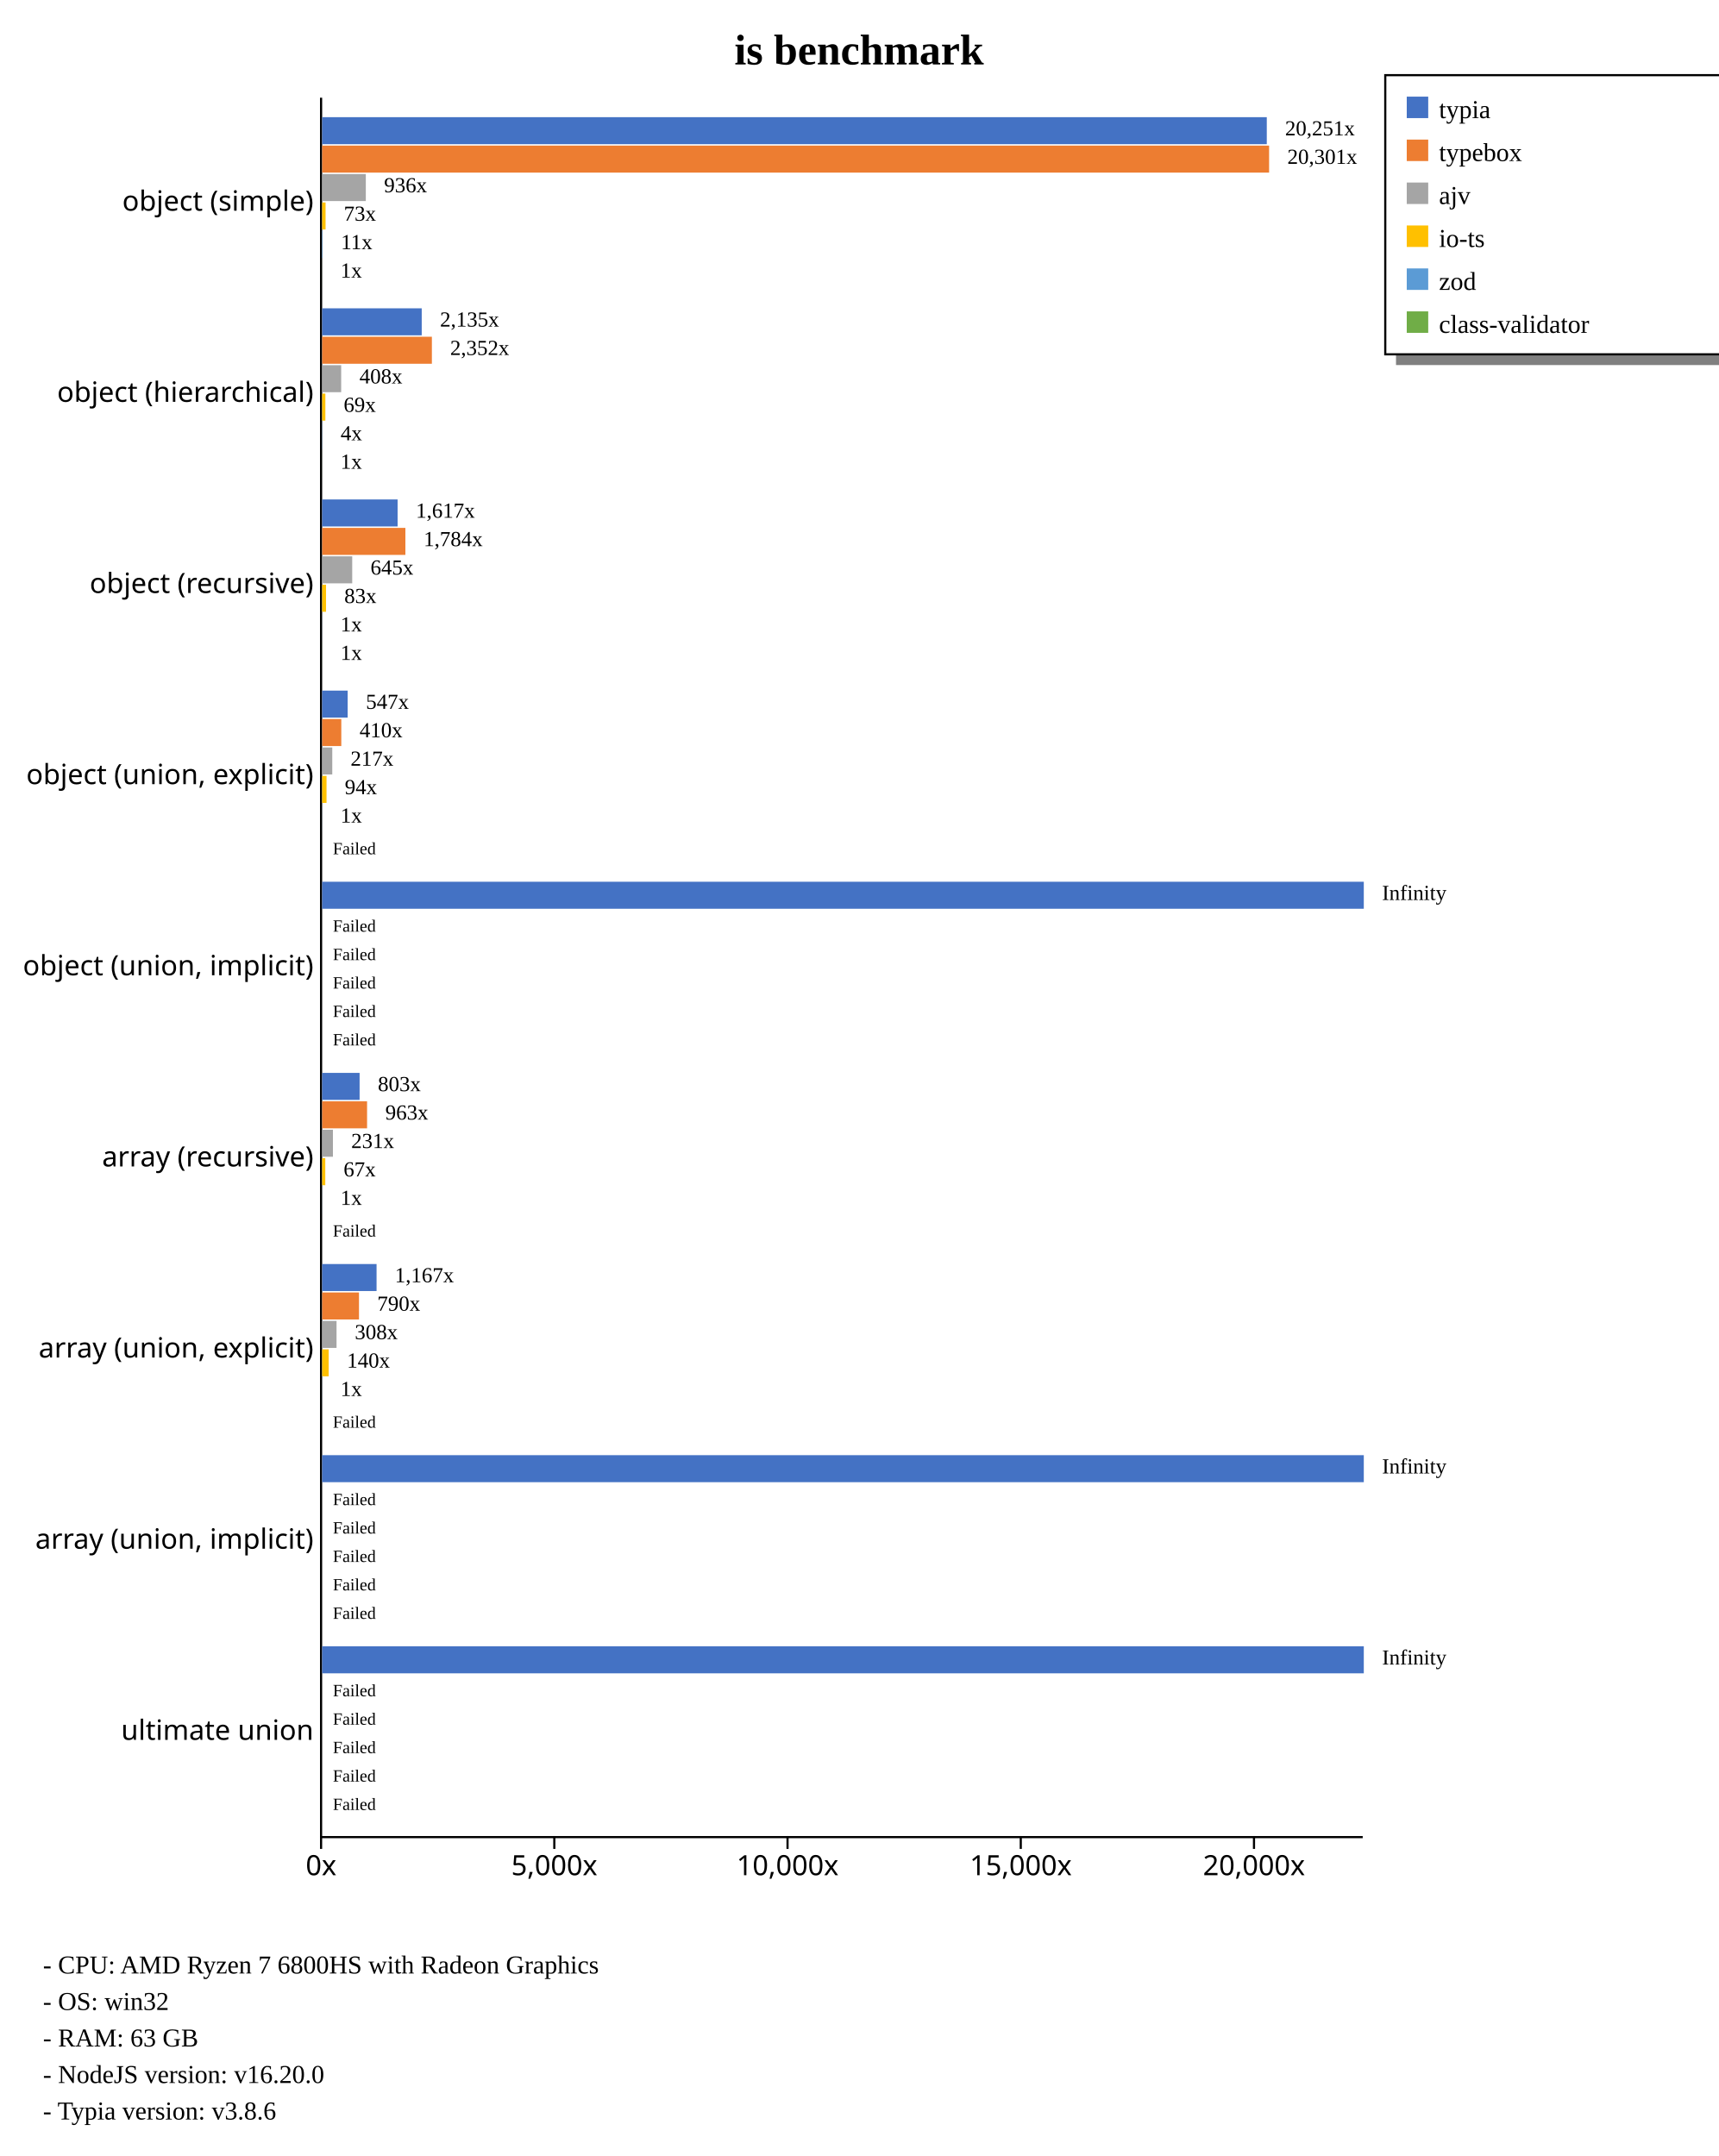
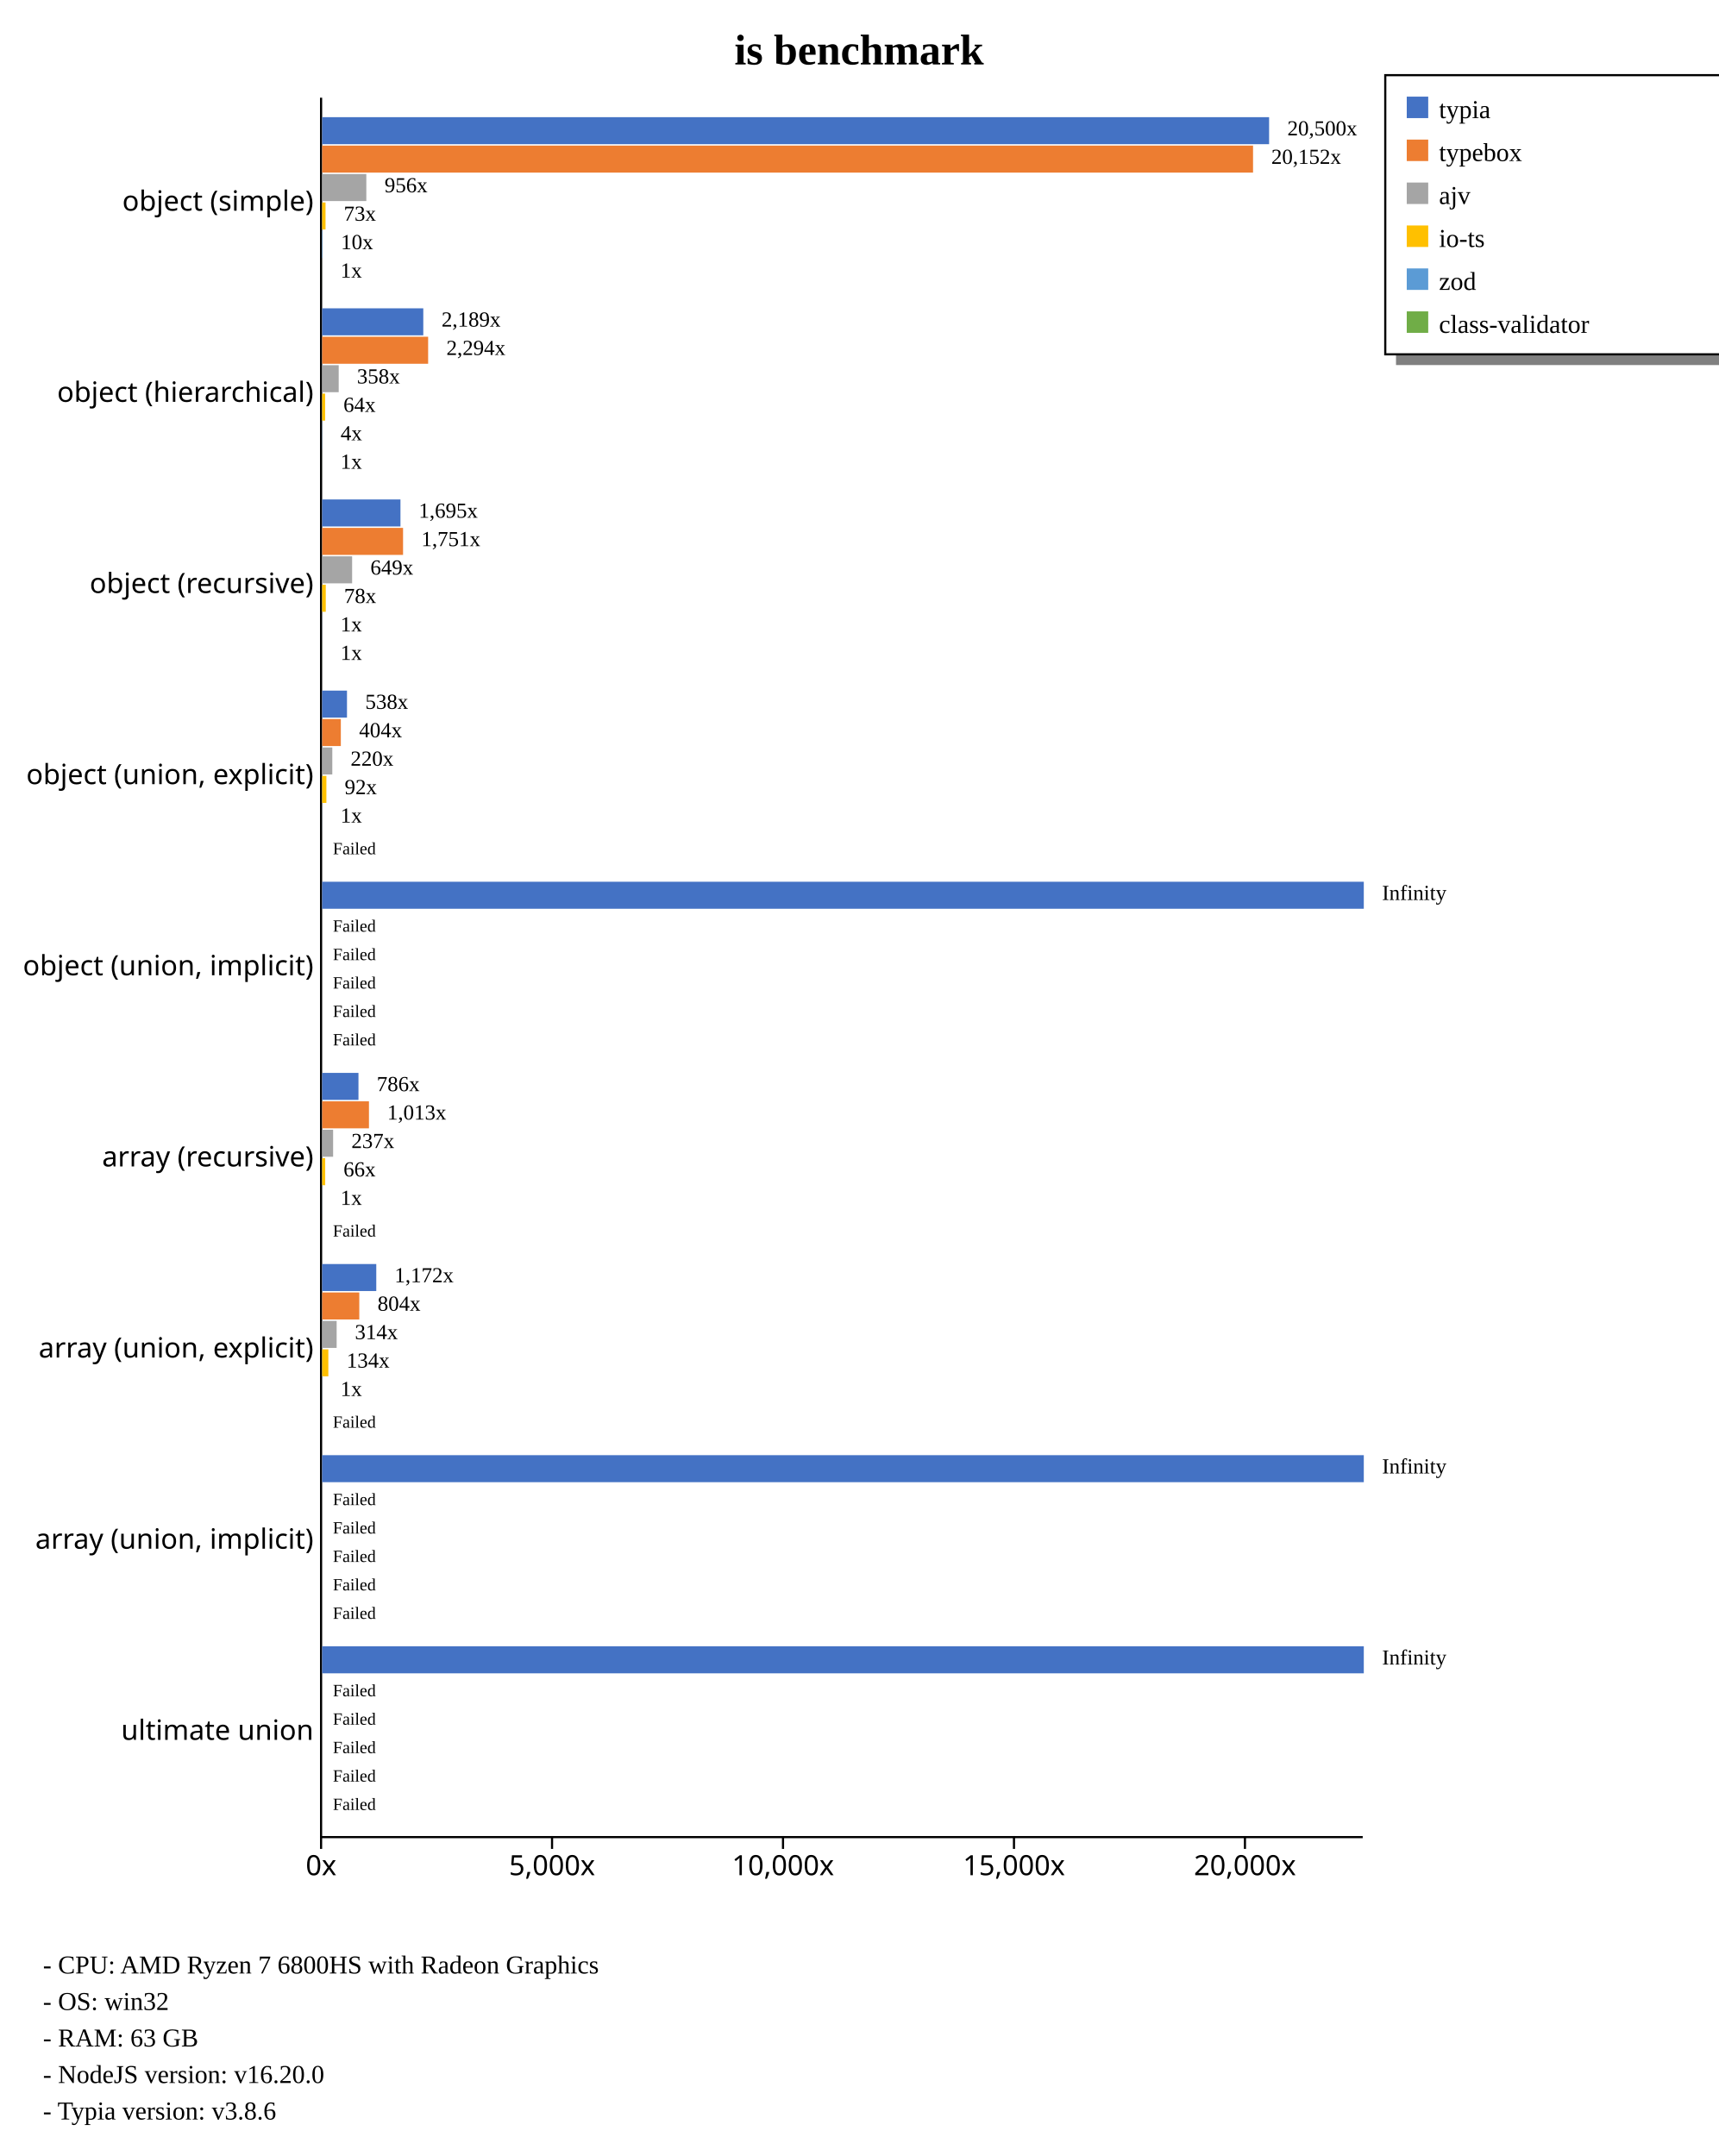
<svg xmlns="http://www.w3.org/2000/svg" width="800" height="1004" style="background-color: white;">
  <g class="y axis" transform="translate(149,45)" fill="none" font-size="10" font-family="sans-serif" text-anchor="end" style="font-size: 13px;">
    <path class="domain" stroke="currentColor" d="M0.5,0.5V810.5" />
    <g class="tick" opacity="1" transform="translate(0,48.95604)" style="font-size: 13px;">
      <line stroke="currentColor" x2="0" />
      <text fill="currentColor" x="-3" dy="0.32em">object (simple)    </text>
    </g>
    <g class="tick" opacity="1" transform="translate(0,137.967)" style="font-size: 13px;">
      <line stroke="currentColor" x2="0" />
      <text fill="currentColor" x="-3" dy="0.32em">object (hierarchical)    </text>
    </g>
    <g class="tick" opacity="1" transform="translate(0,226.978)" style="font-size: 13px;">
      <line stroke="currentColor" x2="0" />
      <text fill="currentColor" x="-3" dy="0.32em">object (recursive)    </text>
    </g>
    <g class="tick" opacity="1" transform="translate(0,315.989)" style="font-size: 13px;">
      <line stroke="currentColor" x2="0" />
      <text fill="currentColor" x="-3" dy="0.32em">object (union, explicit)    </text>
    </g>
    <g class="tick" opacity="1" transform="translate(0,405)" style="font-size: 13px;">
      <line stroke="currentColor" x2="0" />
      <text fill="currentColor" x="-3" dy="0.32em">object (union, implicit)    </text>
    </g>
    <g class="tick" opacity="1" transform="translate(0,494.011)" style="font-size: 13px;">
      <line stroke="currentColor" x2="0" />
      <text fill="currentColor" x="-3" dy="0.32em">array (recursive)    </text>
    </g>
    <g class="tick" opacity="1" transform="translate(0,583.022)" style="font-size: 13px;">
      <line stroke="currentColor" x2="0" />
      <text fill="currentColor" x="-3" dy="0.32em">array (union, explicit)    </text>
    </g>
    <g class="tick" opacity="1" transform="translate(0,672.033)" style="font-size: 13px;">
      <line stroke="currentColor" x2="0" />
      <text fill="currentColor" x="-3" dy="0.32em">array (union, implicit)    </text>
    </g>
    <g class="tick" opacity="1" transform="translate(0,761.044)" style="font-size: 13px;">
      <line stroke="currentColor" x2="0" />
      <text fill="currentColor" x="-3" dy="0.32em">ultimate union    </text>
    </g>
  </g>
  <g class="x axis" transform="translate(149,855)" fill="none" font-size="10" font-family="sans-serif" text-anchor="middle" style="font-size: 13px;">
    <path class="domain" stroke="currentColor" d="M0.5,0.5H485.5" />
    <g class="tick" opacity="1" transform="translate(0.5,0)" style="font-size: 13px;">
      <line stroke="currentColor" y2="6" />
      <text fill="currentColor" y="9" dy="0.71em">0x</text>
    </g>
-     <g class="tick" opacity="1" transform="translate(109.094,0)" style="font-size: 13px;">
+     <g class="tick" opacity="1" transform="translate(108.0409,0)" style="font-size: 13px;">
      <line stroke="currentColor" y2="6" />
      <text fill="currentColor" y="9" dy="0.71em">5,000x</text>
    </g>
-     <g class="tick" opacity="1" transform="translate(217.688,0)" style="font-size: 13px;">
+     <g class="tick" opacity="1" transform="translate(215.5818,0)" style="font-size: 13px;">
      <line stroke="currentColor" y2="6" />
      <text fill="currentColor" y="9" dy="0.71em">10,000x</text>
    </g>
-     <g class="tick" opacity="1" transform="translate(326.282,0)" style="font-size: 13px;">
+     <g class="tick" opacity="1" transform="translate(323.1228,0)" style="font-size: 13px;">
      <line stroke="currentColor" y2="6" />
      <text fill="currentColor" y="9" dy="0.71em">15,000x</text>
    </g>
-     <g class="tick" opacity="1" transform="translate(434.876,0)" style="font-size: 13px;">
+     <g class="tick" opacity="1" transform="translate(430.6637,0)" style="font-size: 13px;">
      <line stroke="currentColor" y2="6" />
      <text fill="currentColor" y="9" dy="0.71em">20,000x</text>
    </g>
  </g>
  <text transform="translate(400, 30)" style="text-anchor: middle; font-size: 20px; font-weight: bold;">is benchmark</text>
  <rect x="650" y="165" width="230" height="5" fill="gray" />
  <rect x="645" y="35" width="230" height="130" fill="none" stroke="black" />
  <rect x="655" y="45" width="10" height="10" style="fill: #4472c4;" />
  <text x="670" y="55" style="font-size: 12px;">typia</text>
  <rect x="655" y="65" width="10" height="10" style="fill: #ed7d31;" />
  <text x="670" y="75" style="font-size: 12px;">typebox</text>
  <rect x="655" y="85" width="10" height="10" style="fill: #a5a5a5;" />
  <text x="670" y="95" style="font-size: 12px;">ajv</text>
  <rect x="655" y="105" width="10" height="10" style="fill: #ffc000;" />
  <text x="670" y="115" style="font-size: 12px;">io-ts</text>
  <rect x="655" y="125" width="10" height="10" style="fill: #5b9bd5;" />
  <text x="670" y="135" style="font-size: 12px;">zod</text>
  <rect x="655" y="145" width="10" height="10" style="fill: #70ad47;" />
  <text x="670" y="155" style="font-size: 12px;">class-validator</text>
  <text x="20" y="919" style="font-size: 12px;">  - CPU: AMD Ryzen 7 6800HS with Radeon Graphics</text>
  <text x="20" y="936" style="font-size: 12px;">  - OS: win32</text>
  <text x="20" y="953" style="font-size: 12px;">  - RAM: 63 GB</text>
  <text x="20" y="970" style="font-size: 12px;">  - NodeJS version: v16.20.0</text>
  <text x="20" y="987" style="font-size: 12px;">  - Typia version: v3.8.6</text>
  <g style="font-size: 13px;">
    <g style="font-size: 13px;">
-       <rect x="150" y="54.563" width="439.831" height="12.579" fill="#4472c4" />
-       <rect x="150" y="67.804" width="440.909" height="12.579" fill="#ed7d31" />
-       <rect x="150" y="81.046" width="20.325" height="12.579" fill="#a5a5a5" />
-       <rect x="150" y="94.287" width="1.586" height="12.579" fill="#ffc000" />
-       <rect x="150" y="107.528" width="0.23" height="12.579" fill="#5b9bd5" />
+       <rect x="150" y="54.563" width="440.909" height="12.579" fill="#4472c4" />
+       <rect x="150" y="67.804" width="433.435" height="12.579" fill="#ed7d31" />
+       <rect x="150" y="81.046" width="20.562" height="12.579" fill="#a5a5a5" />
+       <rect x="150" y="94.287" width="1.57" height="12.579" fill="#ffc000" />
+       <rect x="150" y="107.528" width="0.22" height="12.579" fill="#5b9bd5" />
      <rect x="150" y="120.77" width="0.022" height="12.579" fill="#70ad47" />
-       <text class="label" x="598.331" y="63.063" font-size="10px">20,251x</text>
-       <text class="label" x="599.409" y="76.304" font-size="10px">20,301x</text>
-       <text class="label" x="178.825" y="89.546" font-size="10px">936x</text>
-       <text class="label" x="160.086" y="102.787" font-size="10px">73x</text>
-       <text class="label" x="158.73" y="116.028" font-size="10px">11x</text>
+       <text class="label" x="599.409" y="63.063" font-size="10px">20,500x</text>
+       <text class="label" x="591.935" y="76.304" font-size="10px">20,152x</text>
+       <text class="label" x="179.062" y="89.546" font-size="10px">956x</text>
+       <text class="label" x="160.07" y="102.787" font-size="10px">73x</text>
+       <text class="label" x="158.72" y="116.028" font-size="10px">10x</text>
      <text class="label" x="158.522" y="129.27" font-size="10px">1x</text>
-       <text class="label" x="594.831" y="64.563" font-size="8px" />
-       <text class="label" x="595.909" y="77.804" font-size="8px" />
-       <text class="label" x="175.325" y="91.046" font-size="8px" />
-       <text class="label" x="156.586" y="104.287" font-size="8px" />
-       <text class="label" x="155.23" y="117.528" font-size="8px" />
+       <text class="label" x="595.909" y="64.563" font-size="8px" />
+       <text class="label" x="588.435" y="77.804" font-size="8px" />
+       <text class="label" x="175.562" y="91.046" font-size="8px" />
+       <text class="label" x="156.57" y="104.287" font-size="8px" />
+       <text class="label" x="155.22" y="117.528" font-size="8px" />
      <text class="label" x="155.022" y="130.77" font-size="8px" />
    </g>
    <g style="font-size: 13px;">
-       <rect x="150" y="143.574" width="46.36" height="12.579" fill="#4472c4" />
-       <rect x="150" y="156.815" width="51.089" height="12.579" fill="#ed7d31" />
-       <rect x="150" y="170.057" width="8.856" height="12.579" fill="#a5a5a5" />
-       <rect x="150" y="183.298" width="1.491" height="12.579" fill="#ffc000" />
-       <rect x="150" y="196.539" width="0.086" height="12.579" fill="#5b9bd5" />
+       <rect x="150" y="143.574" width="47.087" height="12.579" fill="#4472c4" />
+       <rect x="150" y="156.815" width="49.344" height="12.579" fill="#ed7d31" />
+       <rect x="150" y="170.057" width="7.704" height="12.579" fill="#a5a5a5" />
+       <rect x="150" y="183.298" width="1.385" height="12.579" fill="#ffc000" />
+       <rect x="150" y="196.539" width="0.081" height="12.579" fill="#5b9bd5" />
      <rect x="150" y="209.781" width="0.022" height="12.579" fill="#70ad47" />
-       <text class="label" x="204.86" y="152.074" font-size="10px">2,135x</text>
-       <text class="label" x="209.589" y="165.315" font-size="10px">2,352x</text>
-       <text class="label" x="167.356" y="178.557" font-size="10px">408x</text>
-       <text class="label" x="159.991" y="191.798" font-size="10px">69x</text>
-       <text class="label" x="158.586" y="205.039" font-size="10px">4x</text>
+       <text class="label" x="205.587" y="152.074" font-size="10px">2,189x</text>
+       <text class="label" x="207.844" y="165.315" font-size="10px">2,294x</text>
+       <text class="label" x="166.204" y="178.557" font-size="10px">358x</text>
+       <text class="label" x="159.885" y="191.798" font-size="10px">64x</text>
+       <text class="label" x="158.581" y="205.039" font-size="10px">4x</text>
      <text class="label" x="158.522" y="218.281" font-size="10px">1x</text>
-       <text class="label" x="201.36" y="153.574" font-size="8px" />
-       <text class="label" x="206.089" y="166.815" font-size="8px" />
-       <text class="label" x="163.856" y="180.057" font-size="8px" />
-       <text class="label" x="156.491" y="193.298" font-size="8px" />
-       <text class="label" x="155.086" y="206.539" font-size="8px" />
+       <text class="label" x="202.087" y="153.574" font-size="8px" />
+       <text class="label" x="204.344" y="166.815" font-size="8px" />
+       <text class="label" x="162.704" y="180.057" font-size="8px" />
+       <text class="label" x="156.385" y="193.298" font-size="8px" />
+       <text class="label" x="155.081" y="206.539" font-size="8px" />
      <text class="label" x="155.022" y="219.781" font-size="8px" />
    </g>
    <g style="font-size: 13px;">
-       <rect x="150" y="232.585" width="35.128" height="12.579" fill="#4472c4" />
-       <rect x="150" y="245.826" width="38.753" height="12.579" fill="#ed7d31" />
-       <rect x="150" y="259.068" width="13.999" height="12.579" fill="#a5a5a5" />
-       <rect x="150" y="272.309" width="1.81" height="12.579" fill="#ffc000" />
+       <rect x="150" y="232.585" width="36.462" height="12.579" fill="#4472c4" />
+       <rect x="150" y="245.826" width="37.666" height="12.579" fill="#ed7d31" />
+       <rect x="150" y="259.068" width="13.95" height="12.579" fill="#a5a5a5" />
+       <rect x="150" y="272.309" width="1.684" height="12.579" fill="#ffc000" />
      <rect x="150" y="285.55" width="0.022" height="12.579" fill="#5b9bd5" />
      <rect x="150" y="298.792" width="0.027" height="12.579" fill="#70ad47" />
-       <text class="label" x="193.628" y="241.085" font-size="10px">1,617x</text>
-       <text class="label" x="197.253" y="254.326" font-size="10px">1,784x</text>
-       <text class="label" x="172.499" y="267.568" font-size="10px">645x</text>
-       <text class="label" x="160.31" y="280.809" font-size="10px">83x</text>
+       <text class="label" x="194.962" y="241.085" font-size="10px">1,695x</text>
+       <text class="label" x="196.166" y="254.326" font-size="10px">1,751x</text>
+       <text class="label" x="172.45" y="267.568" font-size="10px">649x</text>
+       <text class="label" x="160.184" y="280.809" font-size="10px">78x</text>
      <text class="label" x="158.522" y="294.05" font-size="10px">1x</text>
      <text class="label" x="158.527" y="307.292" font-size="10px">1x</text>
-       <text class="label" x="190.128" y="242.585" font-size="8px" />
-       <text class="label" x="193.753" y="255.826" font-size="8px" />
-       <text class="label" x="168.999" y="269.068" font-size="8px" />
-       <text class="label" x="156.81" y="282.309" font-size="8px" />
+       <text class="label" x="191.462" y="242.585" font-size="8px" />
+       <text class="label" x="192.666" y="255.826" font-size="8px" />
+       <text class="label" x="168.95" y="269.068" font-size="8px" />
+       <text class="label" x="156.684" y="282.309" font-size="8px" />
      <text class="label" x="155.022" y="295.55" font-size="8px" />
      <text class="label" x="155.027" y="308.792" font-size="8px" />
    </g>
    <g style="font-size: 13px;">
-       <rect x="150" y="321.596" width="11.876" height="12.579" fill="#4472c4" />
-       <rect x="150" y="334.837" width="8.912" height="12.579" fill="#ed7d31" />
-       <rect x="150" y="348.079" width="4.71" height="12.579" fill="#a5a5a5" />
-       <rect x="150" y="361.32" width="2.036" height="12.579" fill="#ffc000" />
+       <rect x="150" y="321.596" width="11.561" height="12.579" fill="#4472c4" />
+       <rect x="150" y="334.837" width="8.696" height="12.579" fill="#ed7d31" />
+       <rect x="150" y="348.079" width="4.724" height="12.579" fill="#a5a5a5" />
+       <rect x="150" y="361.32" width="1.972" height="12.579" fill="#ffc000" />
      <rect x="150" y="374.561" width="0.022" height="12.579" fill="#5b9bd5" />
      <rect x="150" y="387.803" width="0" height="12.579" fill="#70ad47" />
-       <text class="label" x="170.376" y="330.096" font-size="10px">547x</text>
-       <text class="label" x="167.412" y="343.337" font-size="10px">410x</text>
-       <text class="label" x="163.21" y="356.579" font-size="10px">217x</text>
-       <text class="label" x="160.536" y="369.82" font-size="10px">94x</text>
+       <text class="label" x="170.061" y="330.096" font-size="10px">538x</text>
+       <text class="label" x="167.196" y="343.337" font-size="10px">404x</text>
+       <text class="label" x="163.224" y="356.579" font-size="10px">220x</text>
+       <text class="label" x="160.472" y="369.82" font-size="10px">92x</text>
      <text class="label" x="158.522" y="383.061" font-size="10px">1x</text>
      <text class="label" x="158.5" y="396.303" font-size="10px" />
-       <text class="label" x="166.876" y="331.596" font-size="8px" />
-       <text class="label" x="163.912" y="344.837" font-size="8px" />
-       <text class="label" x="159.71" y="358.079" font-size="8px" />
-       <text class="label" x="157.036" y="371.32" font-size="8px" />
+       <text class="label" x="166.561" y="331.596" font-size="8px" />
+       <text class="label" x="163.696" y="344.837" font-size="8px" />
+       <text class="label" x="159.724" y="358.079" font-size="8px" />
+       <text class="label" x="156.972" y="371.32" font-size="8px" />
      <text class="label" x="155.022" y="384.561" font-size="8px" />
      <text class="label" x="155" y="397.803" font-size="8px">Failed</text>
    </g>
    <g style="font-size: 13px;">
      <rect x="150" y="410.607" width="485" height="12.579" fill="#4472c4" />
      <rect x="150" y="423.848" width="0" height="12.579" fill="#ed7d31" />
      <rect x="150" y="437.09" width="0" height="12.579" fill="#a5a5a5" />
      <rect x="150" y="450.331" width="0" height="12.579" fill="#ffc000" />
      <rect x="150" y="463.572" width="0" height="12.579" fill="#5b9bd5" />
      <rect x="150" y="476.814" width="0" height="12.579" fill="#70ad47" />
      <text class="label" x="643.5" y="419.107" font-size="10px">Infinity</text>
      <text class="label" x="158.5" y="432.348" font-size="10px" />
      <text class="label" x="158.5" y="445.59" font-size="10px" />
      <text class="label" x="158.5" y="458.831" font-size="10px" />
      <text class="label" x="158.5" y="472.072" font-size="10px" />
      <text class="label" x="158.5" y="485.314" font-size="10px" />
      <text class="label" x="640" y="420.607" font-size="8px" />
      <text class="label" x="155" y="433.848" font-size="8px">Failed</text>
      <text class="label" x="155" y="447.09" font-size="8px">Failed</text>
      <text class="label" x="155" y="460.331" font-size="8px">Failed</text>
      <text class="label" x="155" y="473.572" font-size="8px">Failed</text>
      <text class="label" x="155" y="486.814" font-size="8px">Failed</text>
    </g>
    <g style="font-size: 13px;">
-       <rect x="150" y="499.618" width="17.438" height="12.579" fill="#4472c4" />
-       <rect x="150" y="512.859" width="20.912" height="12.579" fill="#ed7d31" />
-       <rect x="150" y="526.101" width="5.019" height="12.579" fill="#a5a5a5" />
-       <rect x="150" y="539.342" width="1.452" height="12.579" fill="#ffc000" />
+       <rect x="150" y="499.618" width="16.906" height="12.579" fill="#4472c4" />
+       <rect x="150" y="512.859" width="21.793" height="12.579" fill="#ed7d31" />
+       <rect x="150" y="526.101" width="5.101" height="12.579" fill="#a5a5a5" />
+       <rect x="150" y="539.342" width="1.415" height="12.579" fill="#ffc000" />
      <rect x="150" y="552.583" width="0.022" height="12.579" fill="#5b9bd5" />
      <rect x="150" y="565.825" width="0" height="12.579" fill="#70ad47" />
-       <text class="label" x="175.938" y="508.118" font-size="10px">803x</text>
-       <text class="label" x="179.412" y="521.359" font-size="10px">963x</text>
-       <text class="label" x="163.519" y="534.601" font-size="10px">231x</text>
-       <text class="label" x="159.952" y="547.842" font-size="10px">67x</text>
+       <text class="label" x="175.406" y="508.118" font-size="10px">786x</text>
+       <text class="label" x="180.293" y="521.359" font-size="10px">1,013x</text>
+       <text class="label" x="163.601" y="534.601" font-size="10px">237x</text>
+       <text class="label" x="159.915" y="547.842" font-size="10px">66x</text>
      <text class="label" x="158.522" y="561.083" font-size="10px">1x</text>
      <text class="label" x="158.5" y="574.325" font-size="10px" />
-       <text class="label" x="172.438" y="509.618" font-size="8px" />
-       <text class="label" x="175.912" y="522.859" font-size="8px" />
-       <text class="label" x="160.019" y="536.101" font-size="8px" />
-       <text class="label" x="156.452" y="549.342" font-size="8px" />
+       <text class="label" x="171.906" y="509.618" font-size="8px" />
+       <text class="label" x="176.793" y="522.859" font-size="8px" />
+       <text class="label" x="160.101" y="536.101" font-size="8px" />
+       <text class="label" x="156.415" y="549.342" font-size="8px" />
      <text class="label" x="155.022" y="562.583" font-size="8px" />
      <text class="label" x="155" y="575.825" font-size="8px">Failed</text>
    </g>
    <g style="font-size: 13px;">
-       <rect x="150" y="588.629" width="25.335" height="12.579" fill="#4472c4" />
-       <rect x="150" y="601.87" width="17.149" height="12.579" fill="#ed7d31" />
-       <rect x="150" y="615.112" width="6.698" height="12.579" fill="#a5a5a5" />
-       <rect x="150" y="628.353" width="3.036" height="12.579" fill="#ffc000" />
+       <rect x="150" y="588.629" width="25.198" height="12.579" fill="#4472c4" />
+       <rect x="150" y="601.87" width="17.288" height="12.579" fill="#ed7d31" />
+       <rect x="150" y="615.112" width="6.747" height="12.579" fill="#a5a5a5" />
+       <rect x="150" y="628.353" width="2.876" height="12.579" fill="#ffc000" />
      <rect x="150" y="641.594" width="0.022" height="12.579" fill="#5b9bd5" />
      <rect x="150" y="654.836" width="0" height="12.579" fill="#70ad47" />
-       <text class="label" x="183.835" y="597.129" font-size="10px">1,167x</text>
-       <text class="label" x="175.649" y="610.37" font-size="10px">790x</text>
-       <text class="label" x="165.198" y="623.612" font-size="10px">308x</text>
-       <text class="label" x="161.536" y="636.853" font-size="10px">140x</text>
+       <text class="label" x="183.698" y="597.129" font-size="10px">1,172x</text>
+       <text class="label" x="175.788" y="610.37" font-size="10px">804x</text>
+       <text class="label" x="165.247" y="623.612" font-size="10px">314x</text>
+       <text class="label" x="161.376" y="636.853" font-size="10px">134x</text>
      <text class="label" x="158.522" y="650.094" font-size="10px">1x</text>
      <text class="label" x="158.5" y="663.336" font-size="10px" />
-       <text class="label" x="180.335" y="598.629" font-size="8px" />
-       <text class="label" x="172.149" y="611.87" font-size="8px" />
-       <text class="label" x="161.698" y="625.112" font-size="8px" />
-       <text class="label" x="158.036" y="638.353" font-size="8px" />
+       <text class="label" x="180.198" y="598.629" font-size="8px" />
+       <text class="label" x="172.288" y="611.87" font-size="8px" />
+       <text class="label" x="161.747" y="625.112" font-size="8px" />
+       <text class="label" x="157.876" y="638.353" font-size="8px" />
      <text class="label" x="155.022" y="651.594" font-size="8px" />
      <text class="label" x="155" y="664.836" font-size="8px">Failed</text>
    </g>
    <g style="font-size: 13px;">
      <rect x="150" y="677.64" width="485" height="12.579" fill="#4472c4" />
      <rect x="150" y="690.881" width="0" height="12.579" fill="#ed7d31" />
      <rect x="150" y="704.123" width="0" height="12.579" fill="#a5a5a5" />
      <rect x="150" y="717.364" width="0" height="12.579" fill="#ffc000" />
      <rect x="150" y="730.605" width="0" height="12.579" fill="#5b9bd5" />
      <rect x="150" y="743.847" width="0" height="12.579" fill="#70ad47" />
      <text class="label" x="643.5" y="686.14" font-size="10px">Infinity</text>
      <text class="label" x="158.5" y="699.381" font-size="10px" />
      <text class="label" x="158.5" y="712.623" font-size="10px" />
      <text class="label" x="158.5" y="725.864" font-size="10px" />
      <text class="label" x="158.5" y="739.105" font-size="10px" />
      <text class="label" x="158.5" y="752.347" font-size="10px" />
      <text class="label" x="640" y="687.64" font-size="8px" />
      <text class="label" x="155" y="700.881" font-size="8px">Failed</text>
      <text class="label" x="155" y="714.123" font-size="8px">Failed</text>
      <text class="label" x="155" y="727.364" font-size="8px">Failed</text>
      <text class="label" x="155" y="740.605" font-size="8px">Failed</text>
      <text class="label" x="155" y="753.847" font-size="8px">Failed</text>
    </g>
    <g style="font-size: 13px;">
      <rect x="150" y="766.651" width="485" height="12.579" fill="#4472c4" />
      <rect x="150" y="779.892" width="0" height="12.579" fill="#ed7d31" />
      <rect x="150" y="793.134" width="0" height="12.579" fill="#a5a5a5" />
      <rect x="150" y="806.375" width="0" height="12.579" fill="#ffc000" />
      <rect x="150" y="819.616" width="0" height="12.579" fill="#5b9bd5" />
      <rect x="150" y="832.858" width="0" height="12.579" fill="#70ad47" />
      <text class="label" x="643.5" y="775.151" font-size="10px">Infinity</text>
      <text class="label" x="158.5" y="788.392" font-size="10px" />
      <text class="label" x="158.5" y="801.634" font-size="10px" />
      <text class="label" x="158.5" y="814.875" font-size="10px" />
      <text class="label" x="158.5" y="828.116" font-size="10px" />
      <text class="label" x="158.5" y="841.358" font-size="10px" />
      <text class="label" x="640" y="776.651" font-size="8px" />
      <text class="label" x="155" y="789.892" font-size="8px">Failed</text>
      <text class="label" x="155" y="803.134" font-size="8px">Failed</text>
      <text class="label" x="155" y="816.375" font-size="8px">Failed</text>
      <text class="label" x="155" y="829.616" font-size="8px">Failed</text>
      <text class="label" x="155" y="842.858" font-size="8px">Failed</text>
    </g>
  </g>
</svg>
